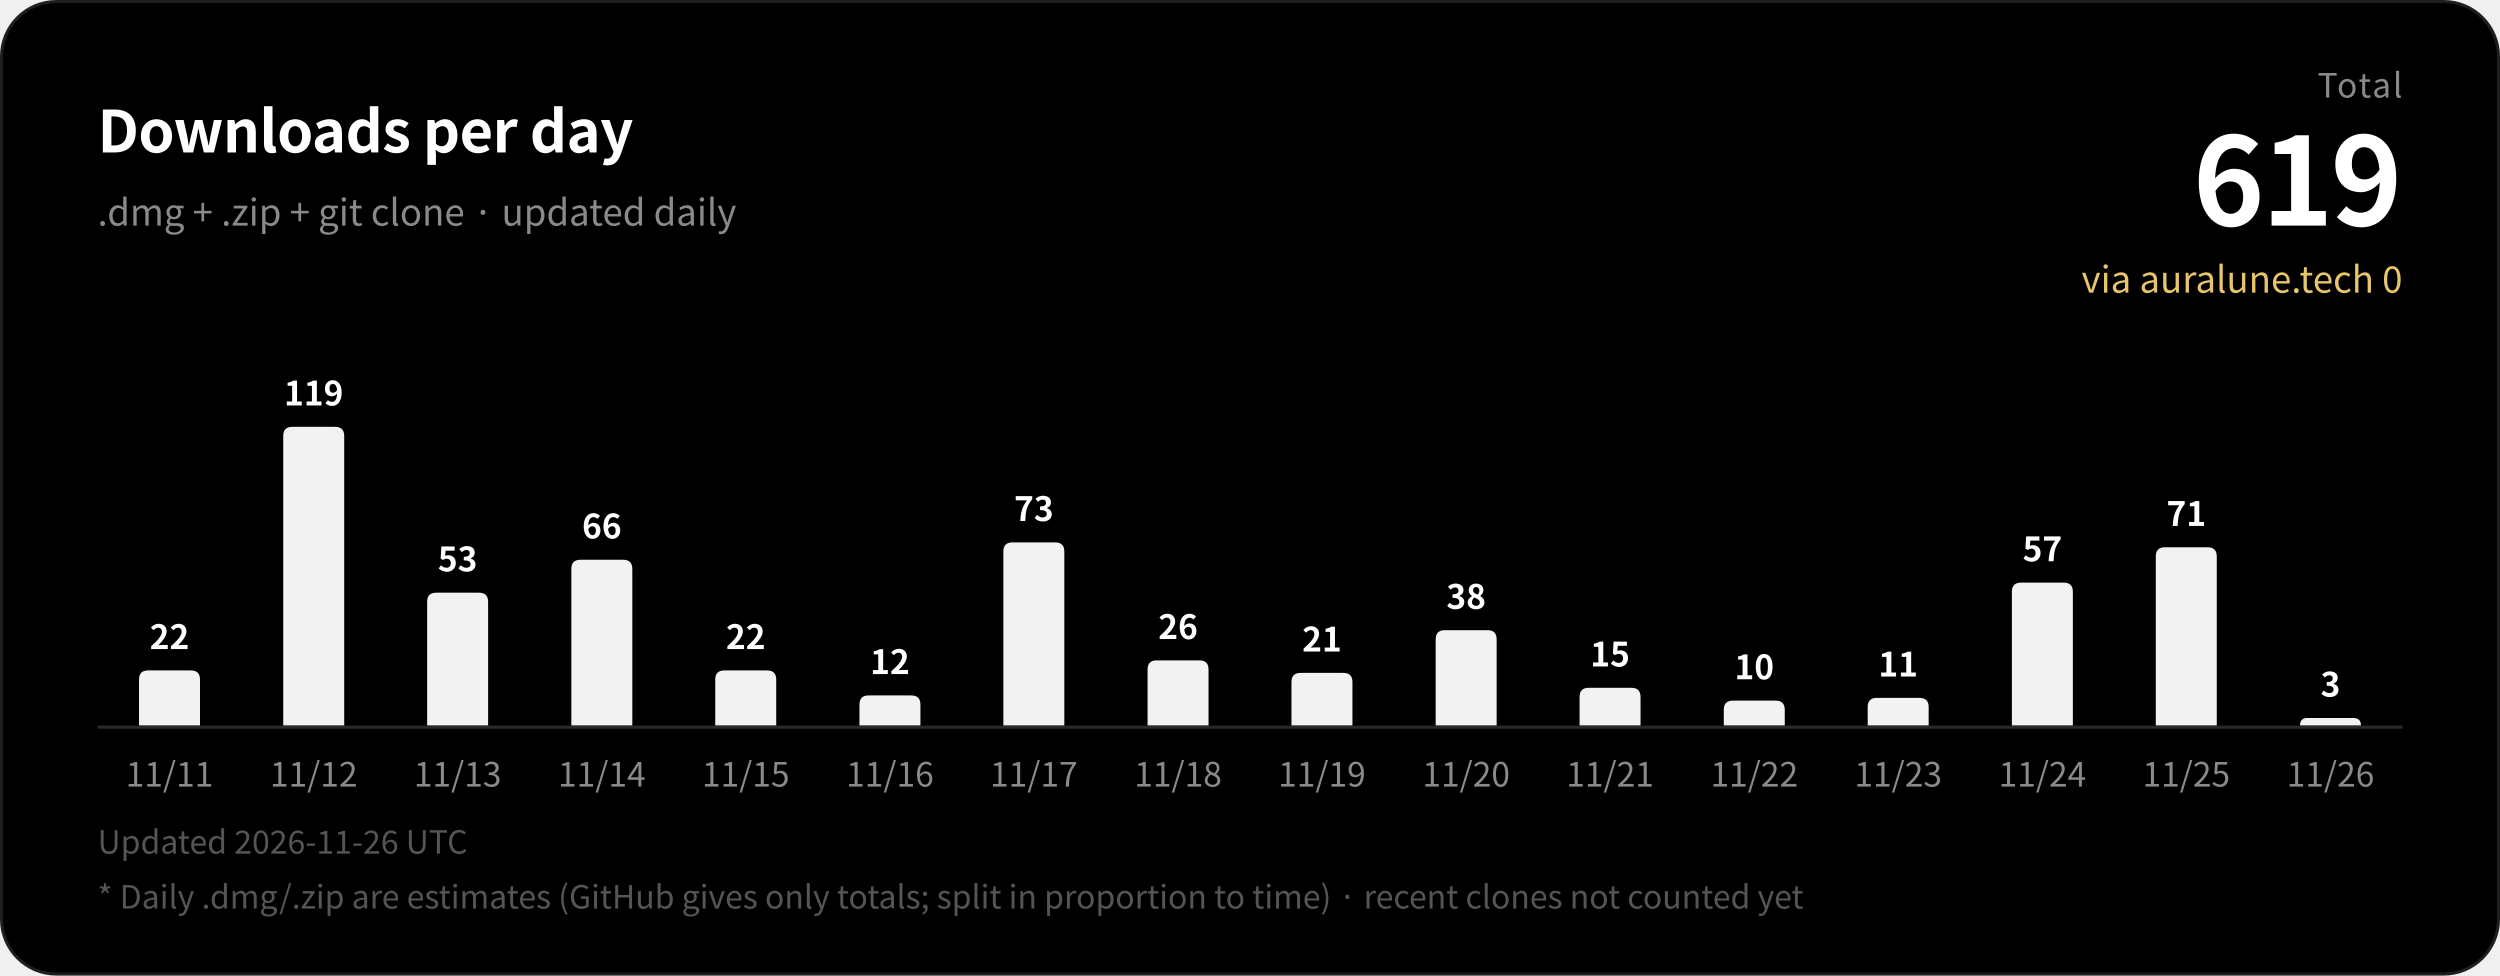
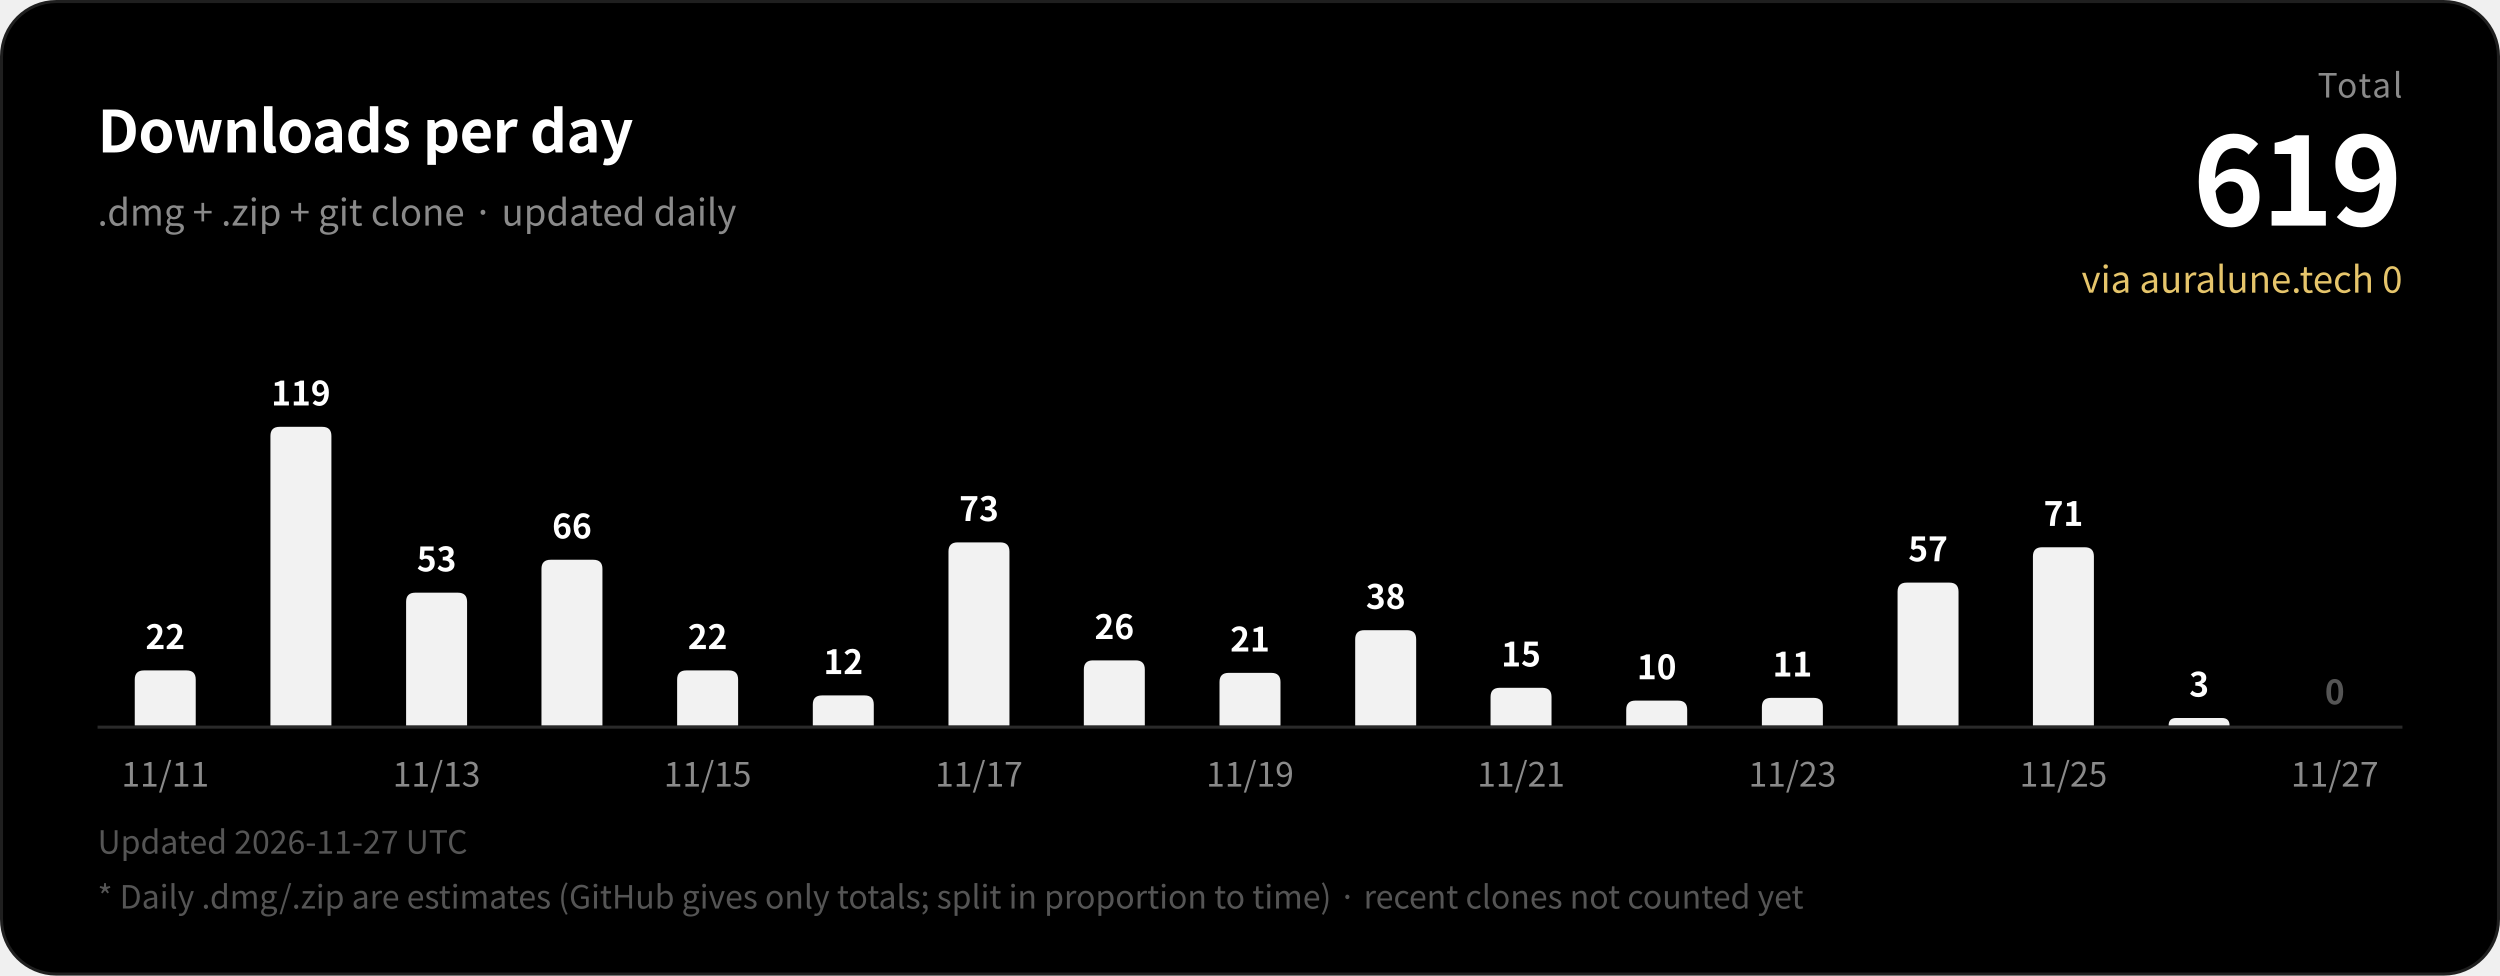
<svg xmlns="http://www.w3.org/2000/svg" width="820" height="320" viewBox="0 0 820 320" role="img" aria-label="Downloads per day">
  <rect x="0.5" y="0.5" width="819" height="319" rx="18" fill="#000000" stroke="#1f1f1f" />
  <g font-family="-apple-system, BlinkMacSystemFont, 'SF Pro Display', 'Segoe UI', 'Hiragino Sans', 'Hiragino Kaku Gothic ProN', 'Noto Sans CJK JP', 'Noto Sans JP', 'PingFang SC', 'Microsoft YaHei', sans-serif" style="font-variant-numeric: tabular-nums">
    <text x="32" y="50" font-size="19" font-weight="600" fill="#ffffff" letter-spacing="-0.2">Downloads per day</text>
    <text x="32" y="74" font-size="12" fill="#8a8a8a">.dmg + .zip + git clone · updated daily</text>
    <text x="788" y="32" font-size="11" fill="#8a8a8a" text-anchor="end" letter-spacing="0.6">Total</text>
    <text x="788" y="74" font-size="40" font-weight="700" fill="#ffffff" text-anchor="end" letter-spacing="-1">619</text>
    <text x="788" y="96" font-size="12" fill="#e6c56b" text-anchor="end">via auralune.tech 0</text>
-     <path d="M45.6,238.0V222.9Q45.6,219.9 48.6,219.9H62.6Q65.6,219.9 65.6,222.9V238.0Z" fill="#f2f2f2" />
-     <text x="55.6" y="212.9" font-size="11" font-weight="600" fill="#ffffff" text-anchor="middle">22</text>
-     <text x="55.6" y="258" font-size="11" fill="#8a8a8a" text-anchor="middle">11/11</text>
-     <path d="M92.9,238.0V143.0Q92.9,140.0 95.9,140.0H109.9Q112.9,140.0 112.9,143.0V238.0Z" fill="#f2f2f2" />
-     <text x="102.9" y="133.0" font-size="11" font-weight="600" fill="#ffffff" text-anchor="middle">119</text>
-     <text x="102.9" y="258" font-size="11" fill="#8a8a8a" text-anchor="middle">11/12</text>
-     <path d="M140.1,238.0V197.4Q140.1,194.4 143.1,194.4H157.1Q160.1,194.4 160.1,197.4V238.0Z" fill="#f2f2f2" />
-     <text x="150.1" y="187.4" font-size="11" font-weight="600" fill="#ffffff" text-anchor="middle">53</text>
-     <text x="150.1" y="258" font-size="11" fill="#8a8a8a" text-anchor="middle">11/13</text>
-     <path d="M187.4,238.0V186.6Q187.4,183.6 190.4,183.6H204.4Q207.4,183.6 207.4,186.6V238.0Z" fill="#f2f2f2" />
-     <text x="197.4" y="176.6" font-size="11" font-weight="600" fill="#ffffff" text-anchor="middle">66</text>
-     <text x="197.4" y="258" font-size="11" fill="#8a8a8a" text-anchor="middle">11/14</text>
-     <path d="M234.6,238.0V222.9Q234.6,219.9 237.6,219.9H251.6Q254.6,219.9 254.6,222.9V238.0Z" fill="#f2f2f2" />
-     <text x="244.6" y="212.9" font-size="11" font-weight="600" fill="#ffffff" text-anchor="middle">22</text>
-     <text x="244.6" y="258" font-size="11" fill="#8a8a8a" text-anchor="middle">11/15</text>
-     <path d="M281.9,238.0V231.1Q281.9,228.1 284.9,228.1H298.9Q301.9,228.1 301.9,231.1V238.0Z" fill="#f2f2f2" />
-     <text x="291.9" y="221.1" font-size="11" font-weight="600" fill="#ffffff" text-anchor="middle">12</text>
-     <text x="291.9" y="258" font-size="11" fill="#8a8a8a" text-anchor="middle">11/16</text>
-     <path d="M329.1,238.0V180.9Q329.1,177.9 332.1,177.9H346.1Q349.1,177.9 349.1,180.9V238.0Z" fill="#f2f2f2" />
-     <text x="339.1" y="170.9" font-size="11" font-weight="600" fill="#ffffff" text-anchor="middle">73</text>
-     <text x="339.1" y="258" font-size="11" fill="#8a8a8a" text-anchor="middle">11/17</text>
-     <path d="M376.4,238.0V219.6Q376.4,216.6 379.4,216.6H393.4Q396.4,216.6 396.4,219.6V238.0Z" fill="#f2f2f2" />
-     <text x="386.4" y="209.6" font-size="11" font-weight="600" fill="#ffffff" text-anchor="middle">26</text>
-     <text x="386.4" y="258" font-size="11" fill="#8a8a8a" text-anchor="middle">11/18</text>
-     <path d="M423.6,238.0V223.7Q423.6,220.7 426.6,220.7H440.6Q443.6,220.7 443.6,223.7V238.0Z" fill="#f2f2f2" />
-     <text x="433.6" y="213.7" font-size="11" font-weight="600" fill="#ffffff" text-anchor="middle">21</text>
-     <text x="433.6" y="258" font-size="11" fill="#8a8a8a" text-anchor="middle">11/19</text>
-     <path d="M470.9,238.0V209.7Q470.9,206.7 473.9,206.7H487.9Q490.9,206.7 490.9,209.7V238.0Z" fill="#f2f2f2" />
-     <text x="480.9" y="199.7" font-size="11" font-weight="600" fill="#ffffff" text-anchor="middle">38</text>
-     <text x="480.9" y="258" font-size="11" fill="#8a8a8a" text-anchor="middle">11/20</text>
-     <path d="M518.1,238.0V228.6Q518.1,225.6 521.1,225.6H535.1Q538.1,225.6 538.1,228.6V238.0Z" fill="#f2f2f2" />
-     <text x="528.1" y="218.6" font-size="11" font-weight="600" fill="#ffffff" text-anchor="middle">15</text>
-     <text x="528.1" y="258" font-size="11" fill="#8a8a8a" text-anchor="middle">11/21</text>
-     <path d="M565.4,238.0V232.8Q565.4,229.8 568.4,229.8H582.4Q585.4,229.8 585.4,232.8V238.0Z" fill="#f2f2f2" />
-     <text x="575.4" y="222.8" font-size="11" font-weight="600" fill="#ffffff" text-anchor="middle">10</text>
-     <text x="575.4" y="258" font-size="11" fill="#8a8a8a" text-anchor="middle">11/22</text>
-     <path d="M612.6,238.0V231.9Q612.6,228.9 615.6,228.9H629.6Q632.6,228.9 632.6,231.9V238.0Z" fill="#f2f2f2" />
-     <text x="622.6" y="221.9" font-size="11" font-weight="600" fill="#ffffff" text-anchor="middle">11</text>
-     <text x="622.6" y="258" font-size="11" fill="#8a8a8a" text-anchor="middle">11/23</text>
-     <path d="M659.9,238.0V194.1Q659.9,191.1 662.9,191.1H676.9Q679.9,191.1 679.9,194.1V238.0Z" fill="#f2f2f2" />
-     <text x="669.9" y="184.1" font-size="11" font-weight="600" fill="#ffffff" text-anchor="middle">57</text>
-     <text x="669.9" y="258" font-size="11" fill="#8a8a8a" text-anchor="middle">11/24</text>
-     <path d="M707.1,238.0V182.5Q707.1,179.5 710.1,179.5H724.1Q727.1,179.5 727.1,182.5V238.0Z" fill="#f2f2f2" />
-     <text x="717.1" y="172.5" font-size="11" font-weight="600" fill="#ffffff" text-anchor="middle">71</text>
-     <text x="717.1" y="258" font-size="11" fill="#8a8a8a" text-anchor="middle">11/25</text>
-     <path d="M754.4,238.0V238.0Q754.4,235.5 756.8,235.5H771.9Q774.4,235.5 774.4,238.0V238.0Z" fill="#f2f2f2" />
-     <text x="764.4" y="228.5" font-size="11" font-weight="600" fill="#ffffff" text-anchor="middle">3</text>
-     <text x="764.4" y="258" font-size="11" fill="#8a8a8a" text-anchor="middle">11/26</text>
+     <path d="M44.2,238.0V222.9Q44.2,219.9 47.2,219.9H61.2Q64.2,219.9 64.2,222.9V238.0Z" fill="#f2f2f2" />
+     <text x="54.2" y="212.9" font-size="11" font-weight="600" fill="#ffffff" text-anchor="middle">22</text>
+     <text x="54.2" y="258" font-size="11" fill="#8a8a8a" text-anchor="middle">11/11</text>
+     <path d="M88.7,238.0V143.0Q88.7,140.0 91.7,140.0H105.7Q108.7,140.0 108.7,143.0V238.0Z" fill="#f2f2f2" />
+     <text x="98.7" y="133.0" font-size="11" font-weight="600" fill="#ffffff" text-anchor="middle">119</text>
+     <path d="M133.2,238.0V197.4Q133.2,194.4 136.2,194.4H150.2Q153.2,194.4 153.2,197.4V238.0Z" fill="#f2f2f2" />
+     <text x="143.2" y="187.4" font-size="11" font-weight="600" fill="#ffffff" text-anchor="middle">53</text>
+     <text x="143.2" y="258" font-size="11" fill="#8a8a8a" text-anchor="middle">11/13</text>
+     <path d="M177.6,238.0V186.6Q177.6,183.6 180.6,183.6H194.6Q197.6,183.6 197.6,186.6V238.0Z" fill="#f2f2f2" />
+     <text x="187.6" y="176.6" font-size="11" font-weight="600" fill="#ffffff" text-anchor="middle">66</text>
+     <path d="M222.1,238.0V222.9Q222.1,219.9 225.1,219.9H239.1Q242.1,219.9 242.1,222.9V238.0Z" fill="#f2f2f2" />
+     <text x="232.1" y="212.9" font-size="11" font-weight="600" fill="#ffffff" text-anchor="middle">22</text>
+     <text x="232.1" y="258" font-size="11" fill="#8a8a8a" text-anchor="middle">11/15</text>
+     <path d="M266.6,238.0V231.1Q266.6,228.1 269.6,228.1H283.6Q286.6,228.1 286.6,231.1V238.0Z" fill="#f2f2f2" />
+     <text x="276.6" y="221.1" font-size="11" font-weight="600" fill="#ffffff" text-anchor="middle">12</text>
+     <path d="M311.1,238.0V180.9Q311.1,177.9 314.1,177.9H328.1Q331.1,177.9 331.1,180.9V238.0Z" fill="#f2f2f2" />
+     <text x="321.1" y="170.9" font-size="11" font-weight="600" fill="#ffffff" text-anchor="middle">73</text>
+     <text x="321.1" y="258" font-size="11" fill="#8a8a8a" text-anchor="middle">11/17</text>
+     <path d="M355.5,238.0V219.6Q355.5,216.6 358.5,216.6H372.5Q375.5,216.6 375.5,219.6V238.0Z" fill="#f2f2f2" />
+     <text x="365.5" y="209.6" font-size="11" font-weight="600" fill="#ffffff" text-anchor="middle">26</text>
+     <path d="M400.0,238.0V223.7Q400.0,220.7 403.0,220.7H417.0Q420.0,220.7 420.0,223.7V238.0Z" fill="#f2f2f2" />
+     <text x="410.0" y="213.7" font-size="11" font-weight="600" fill="#ffffff" text-anchor="middle">21</text>
+     <text x="410.0" y="258" font-size="11" fill="#8a8a8a" text-anchor="middle">11/19</text>
+     <path d="M444.5,238.0V209.7Q444.5,206.7 447.5,206.7H461.5Q464.5,206.7 464.5,209.7V238.0Z" fill="#f2f2f2" />
+     <text x="454.5" y="199.7" font-size="11" font-weight="600" fill="#ffffff" text-anchor="middle">38</text>
+     <path d="M488.9,238.0V228.6Q488.9,225.6 491.9,225.6H505.9Q508.9,225.6 508.9,228.6V238.0Z" fill="#f2f2f2" />
+     <text x="498.9" y="218.6" font-size="11" font-weight="600" fill="#ffffff" text-anchor="middle">15</text>
+     <text x="498.9" y="258" font-size="11" fill="#8a8a8a" text-anchor="middle">11/21</text>
+     <path d="M533.4,238.0V232.8Q533.4,229.8 536.4,229.8H550.4Q553.4,229.8 553.4,232.8V238.0Z" fill="#f2f2f2" />
+     <text x="543.4" y="222.8" font-size="11" font-weight="600" fill="#ffffff" text-anchor="middle">10</text>
+     <path d="M577.9,238.0V231.9Q577.9,228.9 580.9,228.9H594.9Q597.9,228.9 597.9,231.9V238.0Z" fill="#f2f2f2" />
+     <text x="587.9" y="221.9" font-size="11" font-weight="600" fill="#ffffff" text-anchor="middle">11</text>
+     <text x="587.9" y="258" font-size="11" fill="#8a8a8a" text-anchor="middle">11/23</text>
+     <path d="M622.4,238.0V194.1Q622.4,191.1 625.4,191.1H639.4Q642.4,191.1 642.4,194.1V238.0Z" fill="#f2f2f2" />
+     <text x="632.4" y="184.1" font-size="11" font-weight="600" fill="#ffffff" text-anchor="middle">57</text>
+     <path d="M666.8,238.0V182.5Q666.8,179.5 669.8,179.5H683.8Q686.8,179.5 686.8,182.5V238.0Z" fill="#f2f2f2" />
+     <text x="676.8" y="172.5" font-size="11" font-weight="600" fill="#ffffff" text-anchor="middle">71</text>
+     <text x="676.8" y="258" font-size="11" fill="#8a8a8a" text-anchor="middle">11/25</text>
+     <path d="M711.3,238.0V238.0Q711.3,235.5 713.8,235.5H728.8Q731.3,235.5 731.3,238.0V238.0Z" fill="#f2f2f2" />
+     <text x="721.3" y="228.5" font-size="11" font-weight="600" fill="#ffffff" text-anchor="middle">3</text>
+     <text x="765.8" y="231.0" font-size="11" font-weight="600" fill="#555555" text-anchor="middle">0</text>
+     <text x="765.8" y="258" font-size="11" fill="#8a8a8a" text-anchor="middle">11/27</text>
    <line x1="32" y1="238.5" x2="788" y2="238.5" stroke="#2a2a2a" stroke-width="1" />
-     <text x="32" y="280" font-size="10.5" fill="#555555">Updated 2026-11-26 UTC</text>
+     <text x="32" y="280" font-size="10.5" fill="#555555">Updated 2026-11-27 UTC</text>
    <text x="32" y="298" font-size="10.5" fill="#555555">* Daily .dmg/.zip are estimates (GitHub gives only totals; split in proportion to time) · recent clones not counted yet</text>
  </g>
</svg>
